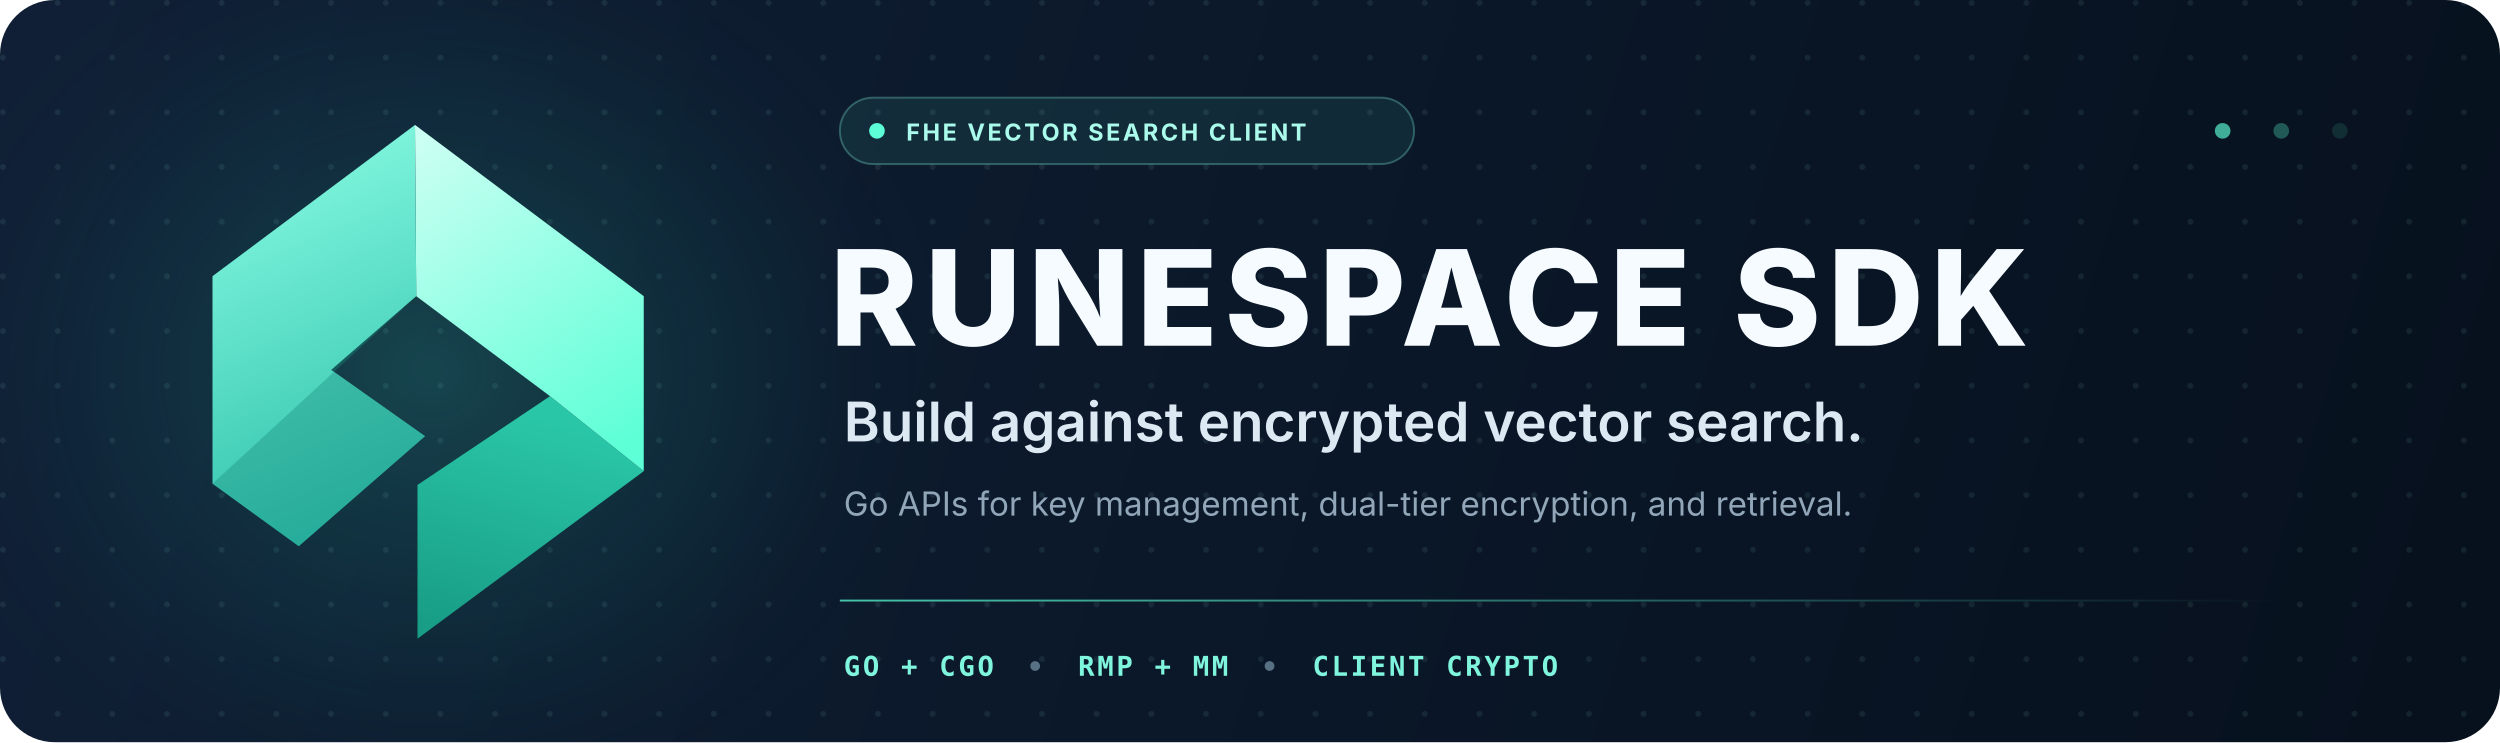
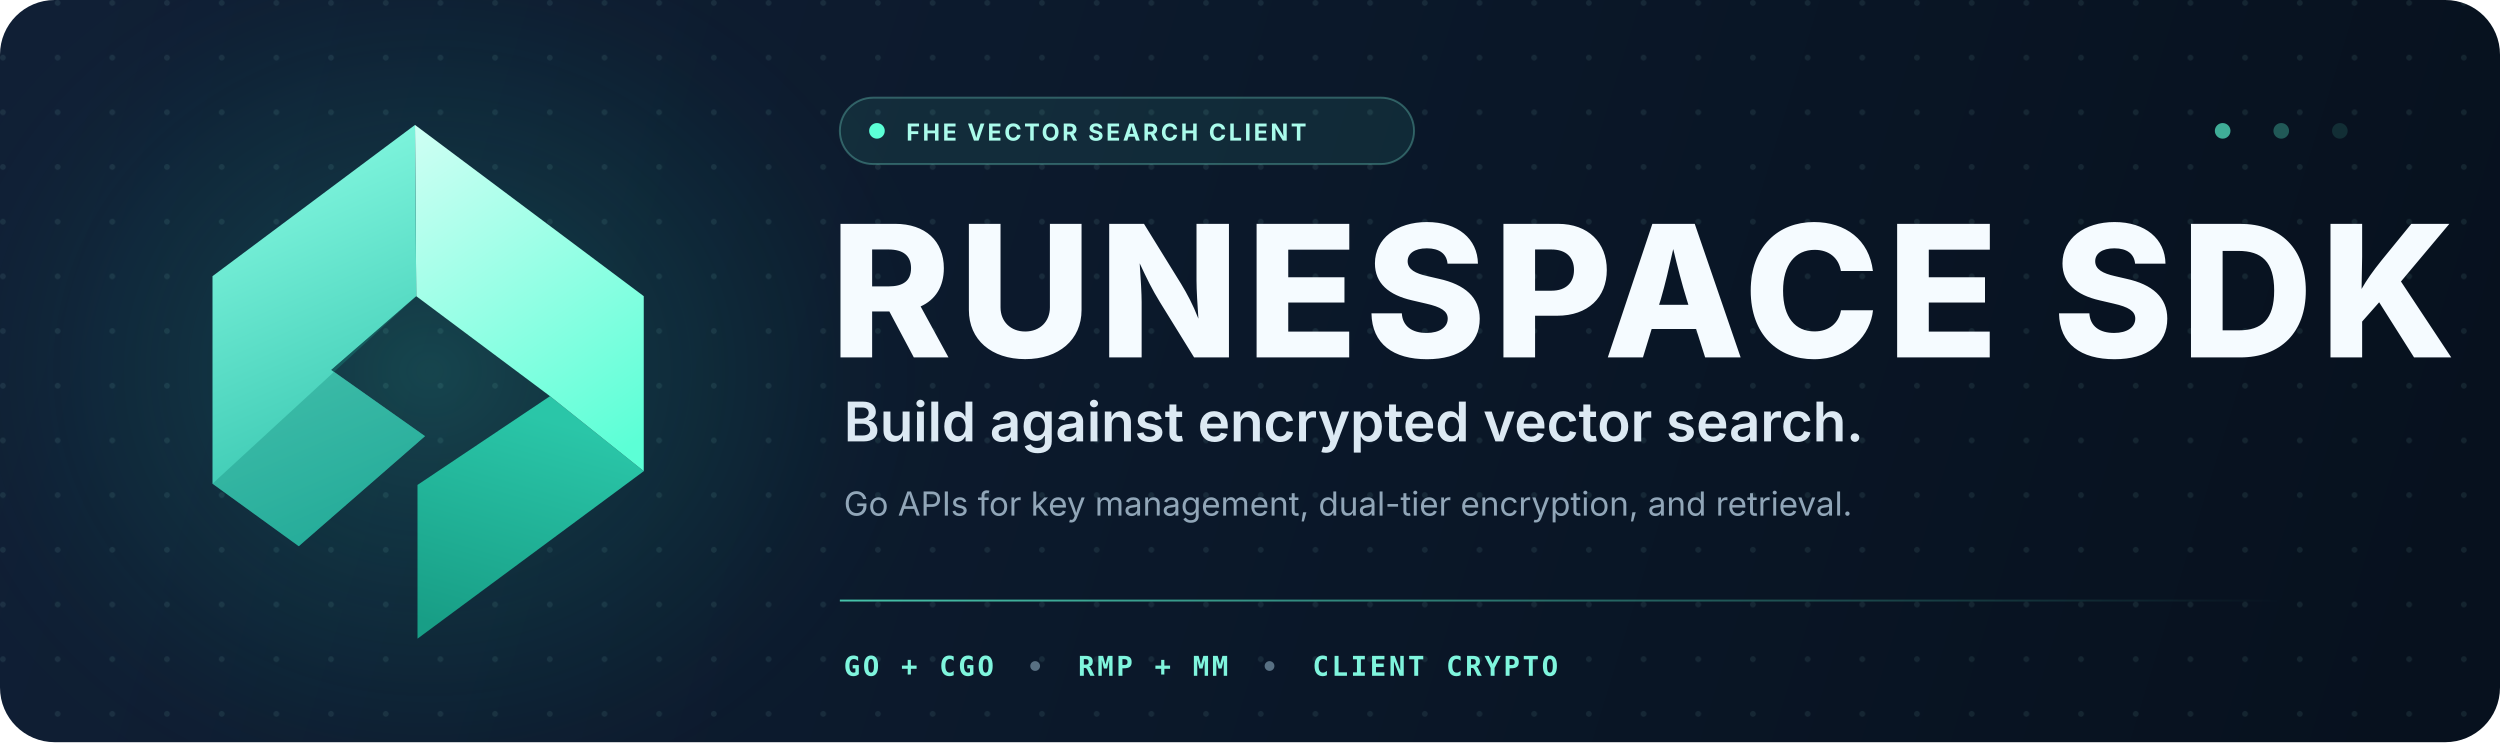
<svg xmlns="http://www.w3.org/2000/svg" width="1280" height="380" viewBox="0 0 1280 380" fill="none">
  <defs>
    <linearGradient id="bg" x1="30" y1="12" x2="1228" y2="380" gradientUnits="userSpaceOnUse">
      <stop stop-color="#101f35" />
      <stop offset=".58" stop-color="#0a1728" />
      <stop offset="1" stop-color="#07111e" />
    </linearGradient>
    <radialGradient id="glow" cx="0" cy="0" r="1" gradientUnits="userSpaceOnUse" gradientTransform="translate(220 190) rotate(90) scale(250 280)">
      <stop stop-color="#38e6c0" stop-opacity=".2" />
      <stop offset=".62" stop-color="#1bc2a7" stop-opacity=".06" />
      <stop offset="1" stop-color="#07111e" stop-opacity="0" />
    </radialGradient>
    <linearGradient id="line" x1="430" y1="0" x2="1168" y2="0" gradientUnits="userSpaceOnUse">
      <stop stop-color="#5cffd6" stop-opacity=".74" />
      <stop offset="1" stop-color="#5cffd6" stop-opacity="0" />
    </linearGradient>
    <linearGradient id="mark-a" x1="110" y1="116" x2="230" y2="395" gradientUnits="userSpaceOnUse">
      <stop stop-color="#7ff5dd" />
      <stop offset="1" stop-color="#29bda7" />
    </linearGradient>
    <linearGradient id="mark-b" x1="260" y1="72" x2="430" y2="320" gradientUnits="userSpaceOnUse">
      <stop stop-color="#ccfff3" />
      <stop offset="1" stop-color="#5cffd6" />
    </linearGradient>
    <linearGradient id="mark-c" x1="342" y1="294" x2="292" y2="468" gradientUnits="userSpaceOnUse">
      <stop stop-color="#2ac6a8" />
      <stop offset="1" stop-color="#189e86" />
    </linearGradient>
    <pattern id="dots" width="28" height="28" patternUnits="userSpaceOnUse">
      <circle cx="1.5" cy="1.5" r="1.5" fill="#b8fff0" fill-opacity=".08" />
    </pattern>
    <clipPath id="frame">
      <rect width="1280" height="380" rx="28" />
    </clipPath>
  </defs>
  <g clip-path="url(#frame)">
    <rect width="1280" height="380" fill="url(#bg)" />
    <rect width="1280" height="380" fill="url(#dots)" />
    <rect width="520" height="380" fill="url(#glow)" />
    <g transform="translate(48 23) scale(.64)">
      <path d="M365 281 L440 341 L259 475 L259 352 Z" fill="url(#mark-c)" />
      <path d="M257 64 L440 201 L440 341 L365 281 L258 201 Z" fill="url(#mark-b)" />
      <path d="M257 64 L95 185 L95 351 L164 401 L265 313 L190 260 L258 201 Z" fill="url(#mark-a)" />
      <path d="M95 351 L258 201 L190 260 L265 313 L164 401 Z" fill="#178c7e" opacity=".38" />
    </g>
    <rect x="430" y="50" width="294" height="34" rx="17" fill="#5cffd6" fill-opacity=".08" stroke="#7ff5dd" stroke-opacity=".3" />
    <circle cx="449" cy="67" r="4" fill="#5cffd6" />
    <text x="464" y="72" fill="#aafbeb" font-family="Inter,ui-sans-serif,system-ui,sans-serif" font-size="12" font-weight="700" letter-spacing="1.3">FHE VECTOR SEARCH CLIENT</text>
-     <text x="425" y="177" fill="#f5fbff" font-family="Inter,ui-sans-serif,system-ui,sans-serif" font-size="68" font-weight="800" letter-spacing="3.5">RUNESPACE SDK</text>
+     <text x="425" y="183" fill="#f5fbff" font-family="Inter,ui-sans-serif,system-ui,sans-serif" font-size="94" font-weight="800" letter-spacing="3.5">RUNESPACE SDK</text>
    <text x="432" y="226" fill="#dce9f3" font-family="Inter,ui-sans-serif,system-ui,sans-serif" font-size="28" font-weight="600">Build against encrypted vector search.</text>
    <text x="432" y="264" fill="#91a6b8" font-family="Inter,ui-sans-serif,system-ui,sans-serif" font-size="17">Go APIs for key management, dual-tier encryption, and retrieval.</text>
    <rect x="430" y="307" width="738" height="1" fill="url(#line)" />
    <text x="432" y="346" fill="#7ff5dd" font-family="ui-monospace,SFMono-Regular,Menlo,monospace" font-size="14" font-weight="700" letter-spacing="1.35">GO + CGO</text>
    <circle cx="530" cy="341" r="2.5" fill="#587083" />
    <text x="552" y="346" fill="#7ff5dd" font-family="ui-monospace,SFMono-Regular,Menlo,monospace" font-size="14" font-weight="700" letter-spacing="1.35">RMP + MM</text>
    <circle cx="650" cy="341" r="2.5" fill="#587083" />
    <text x="672" y="346" fill="#7ff5dd" font-family="ui-monospace,SFMono-Regular,Menlo,monospace" font-size="14" font-weight="700" letter-spacing="1.35">CLIENT CRYPTO</text>
    <circle cx="1138" cy="67" r="4" fill="#5cffd6" fill-opacity=".65" />
    <circle cx="1168" cy="67" r="4" fill="#5cffd6" fill-opacity=".3" />
    <circle cx="1198" cy="67" r="4" fill="#5cffd6" fill-opacity=".12" />
  </g>
</svg>
